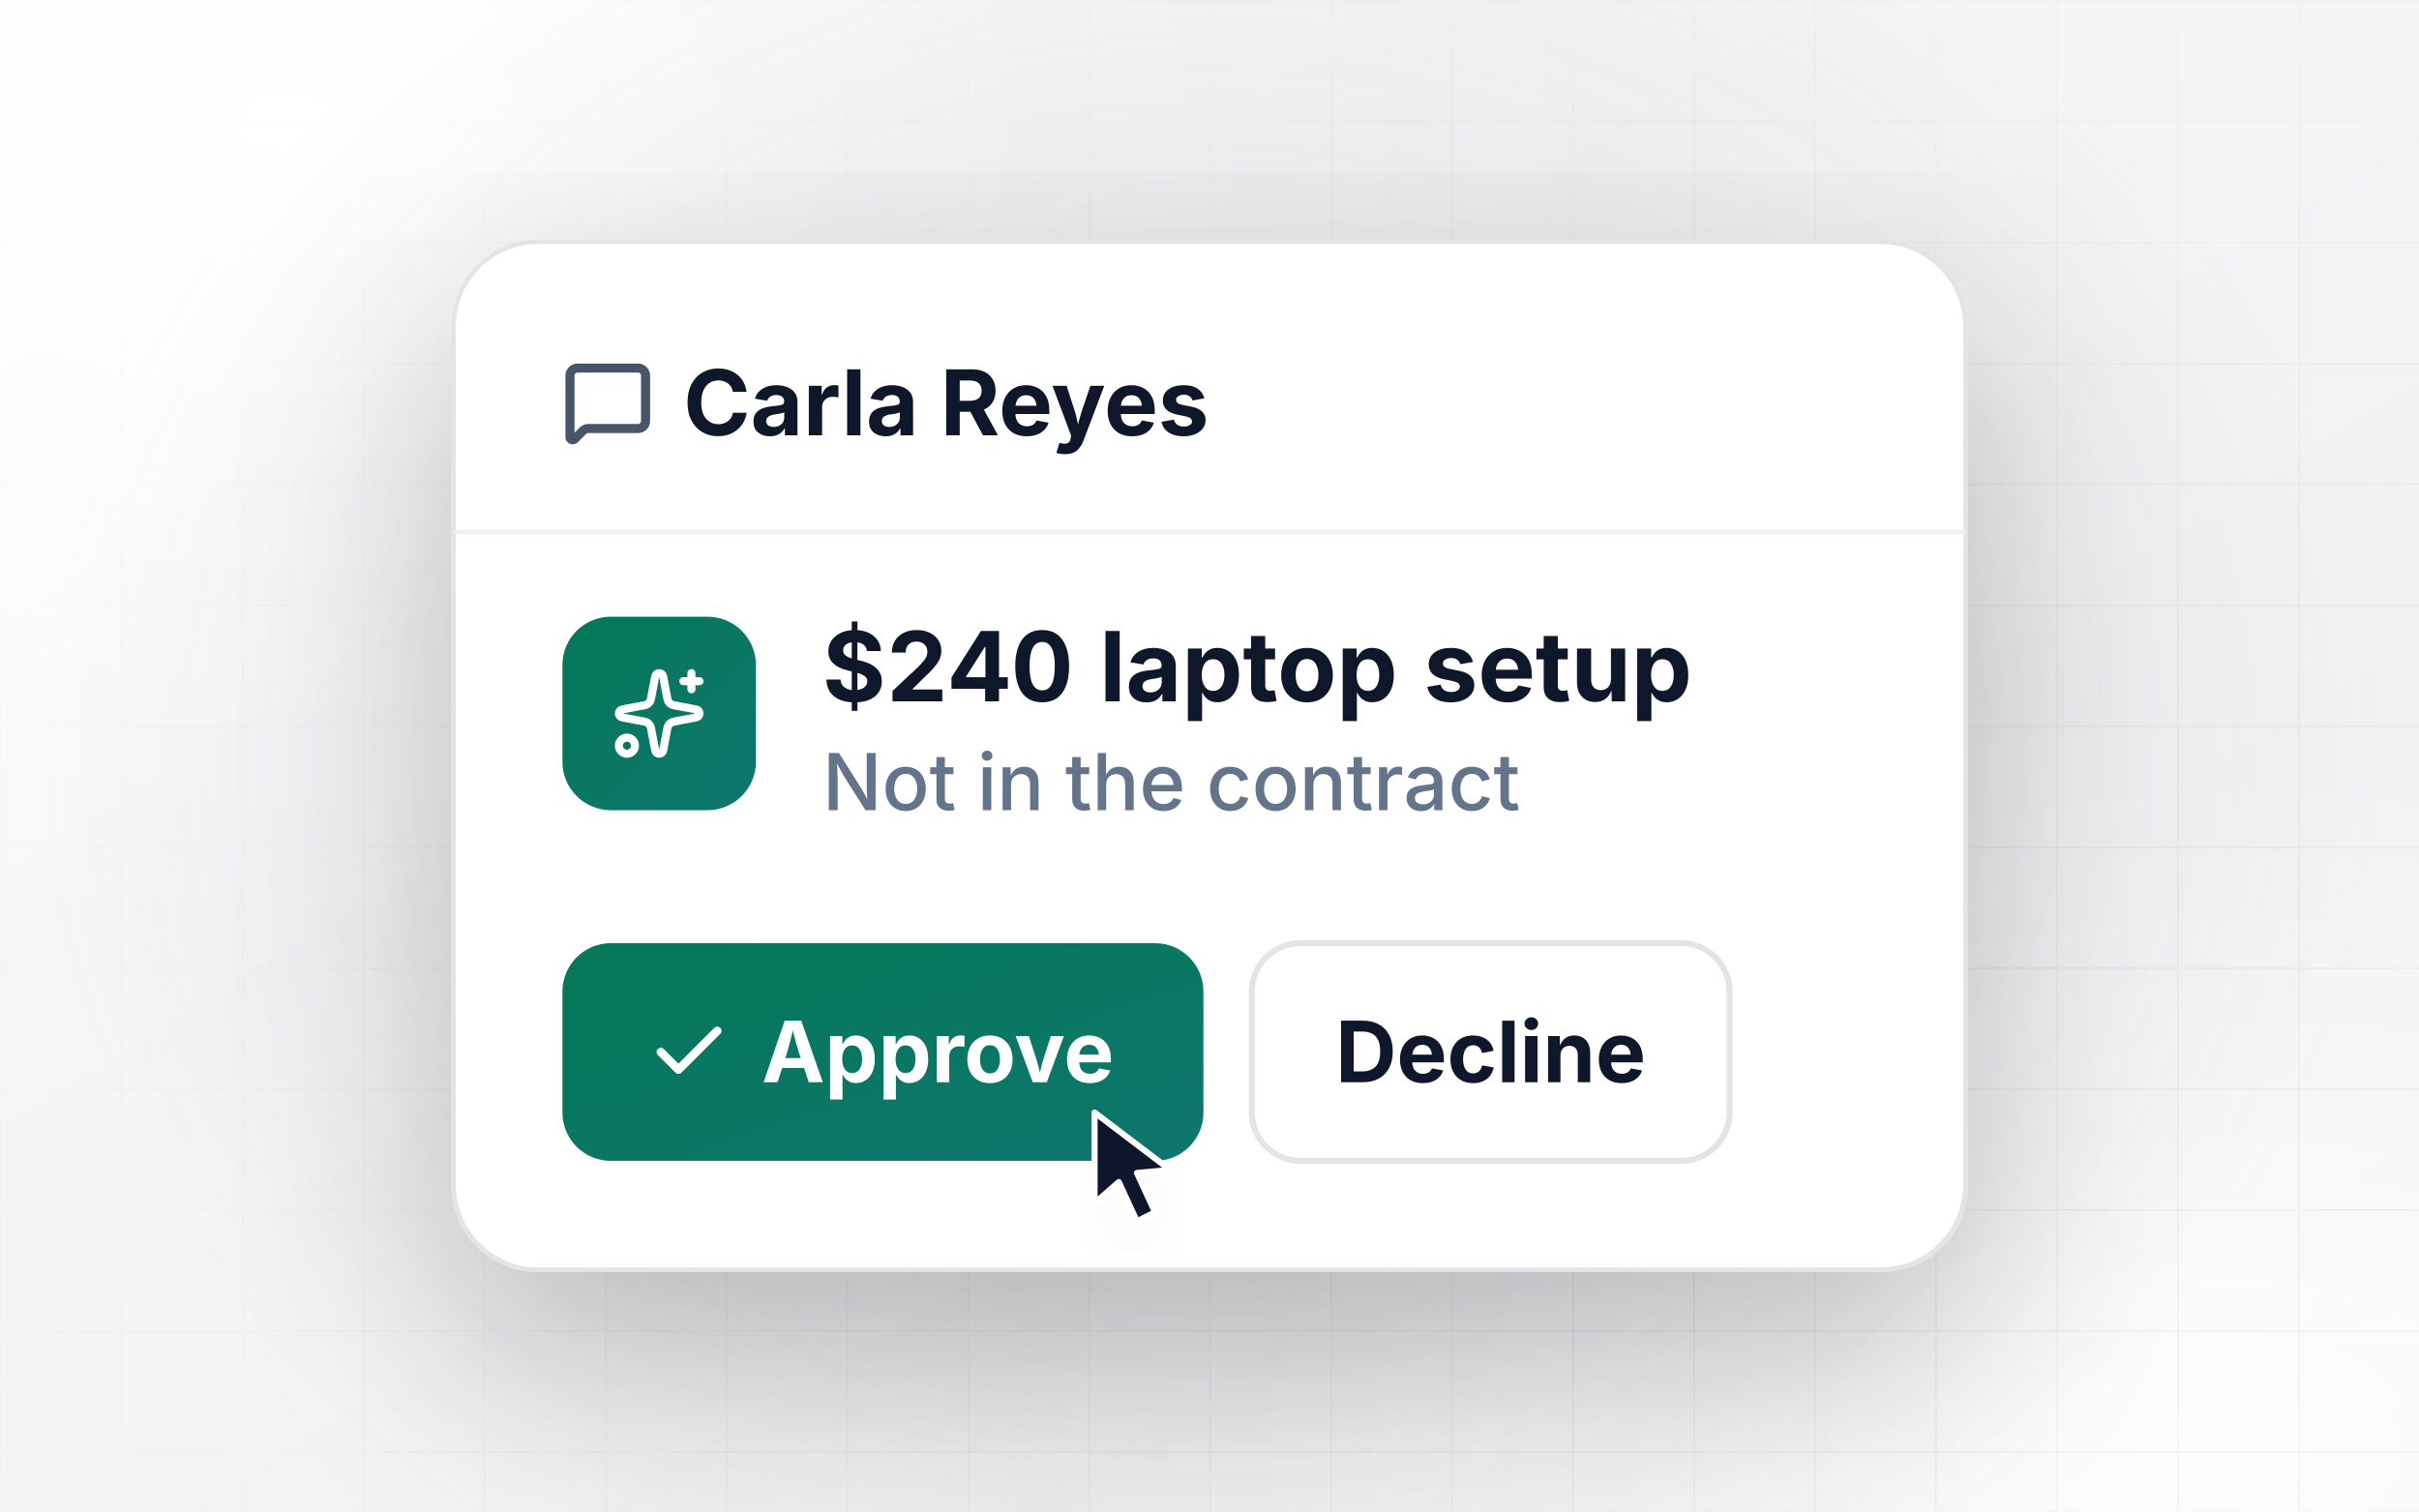
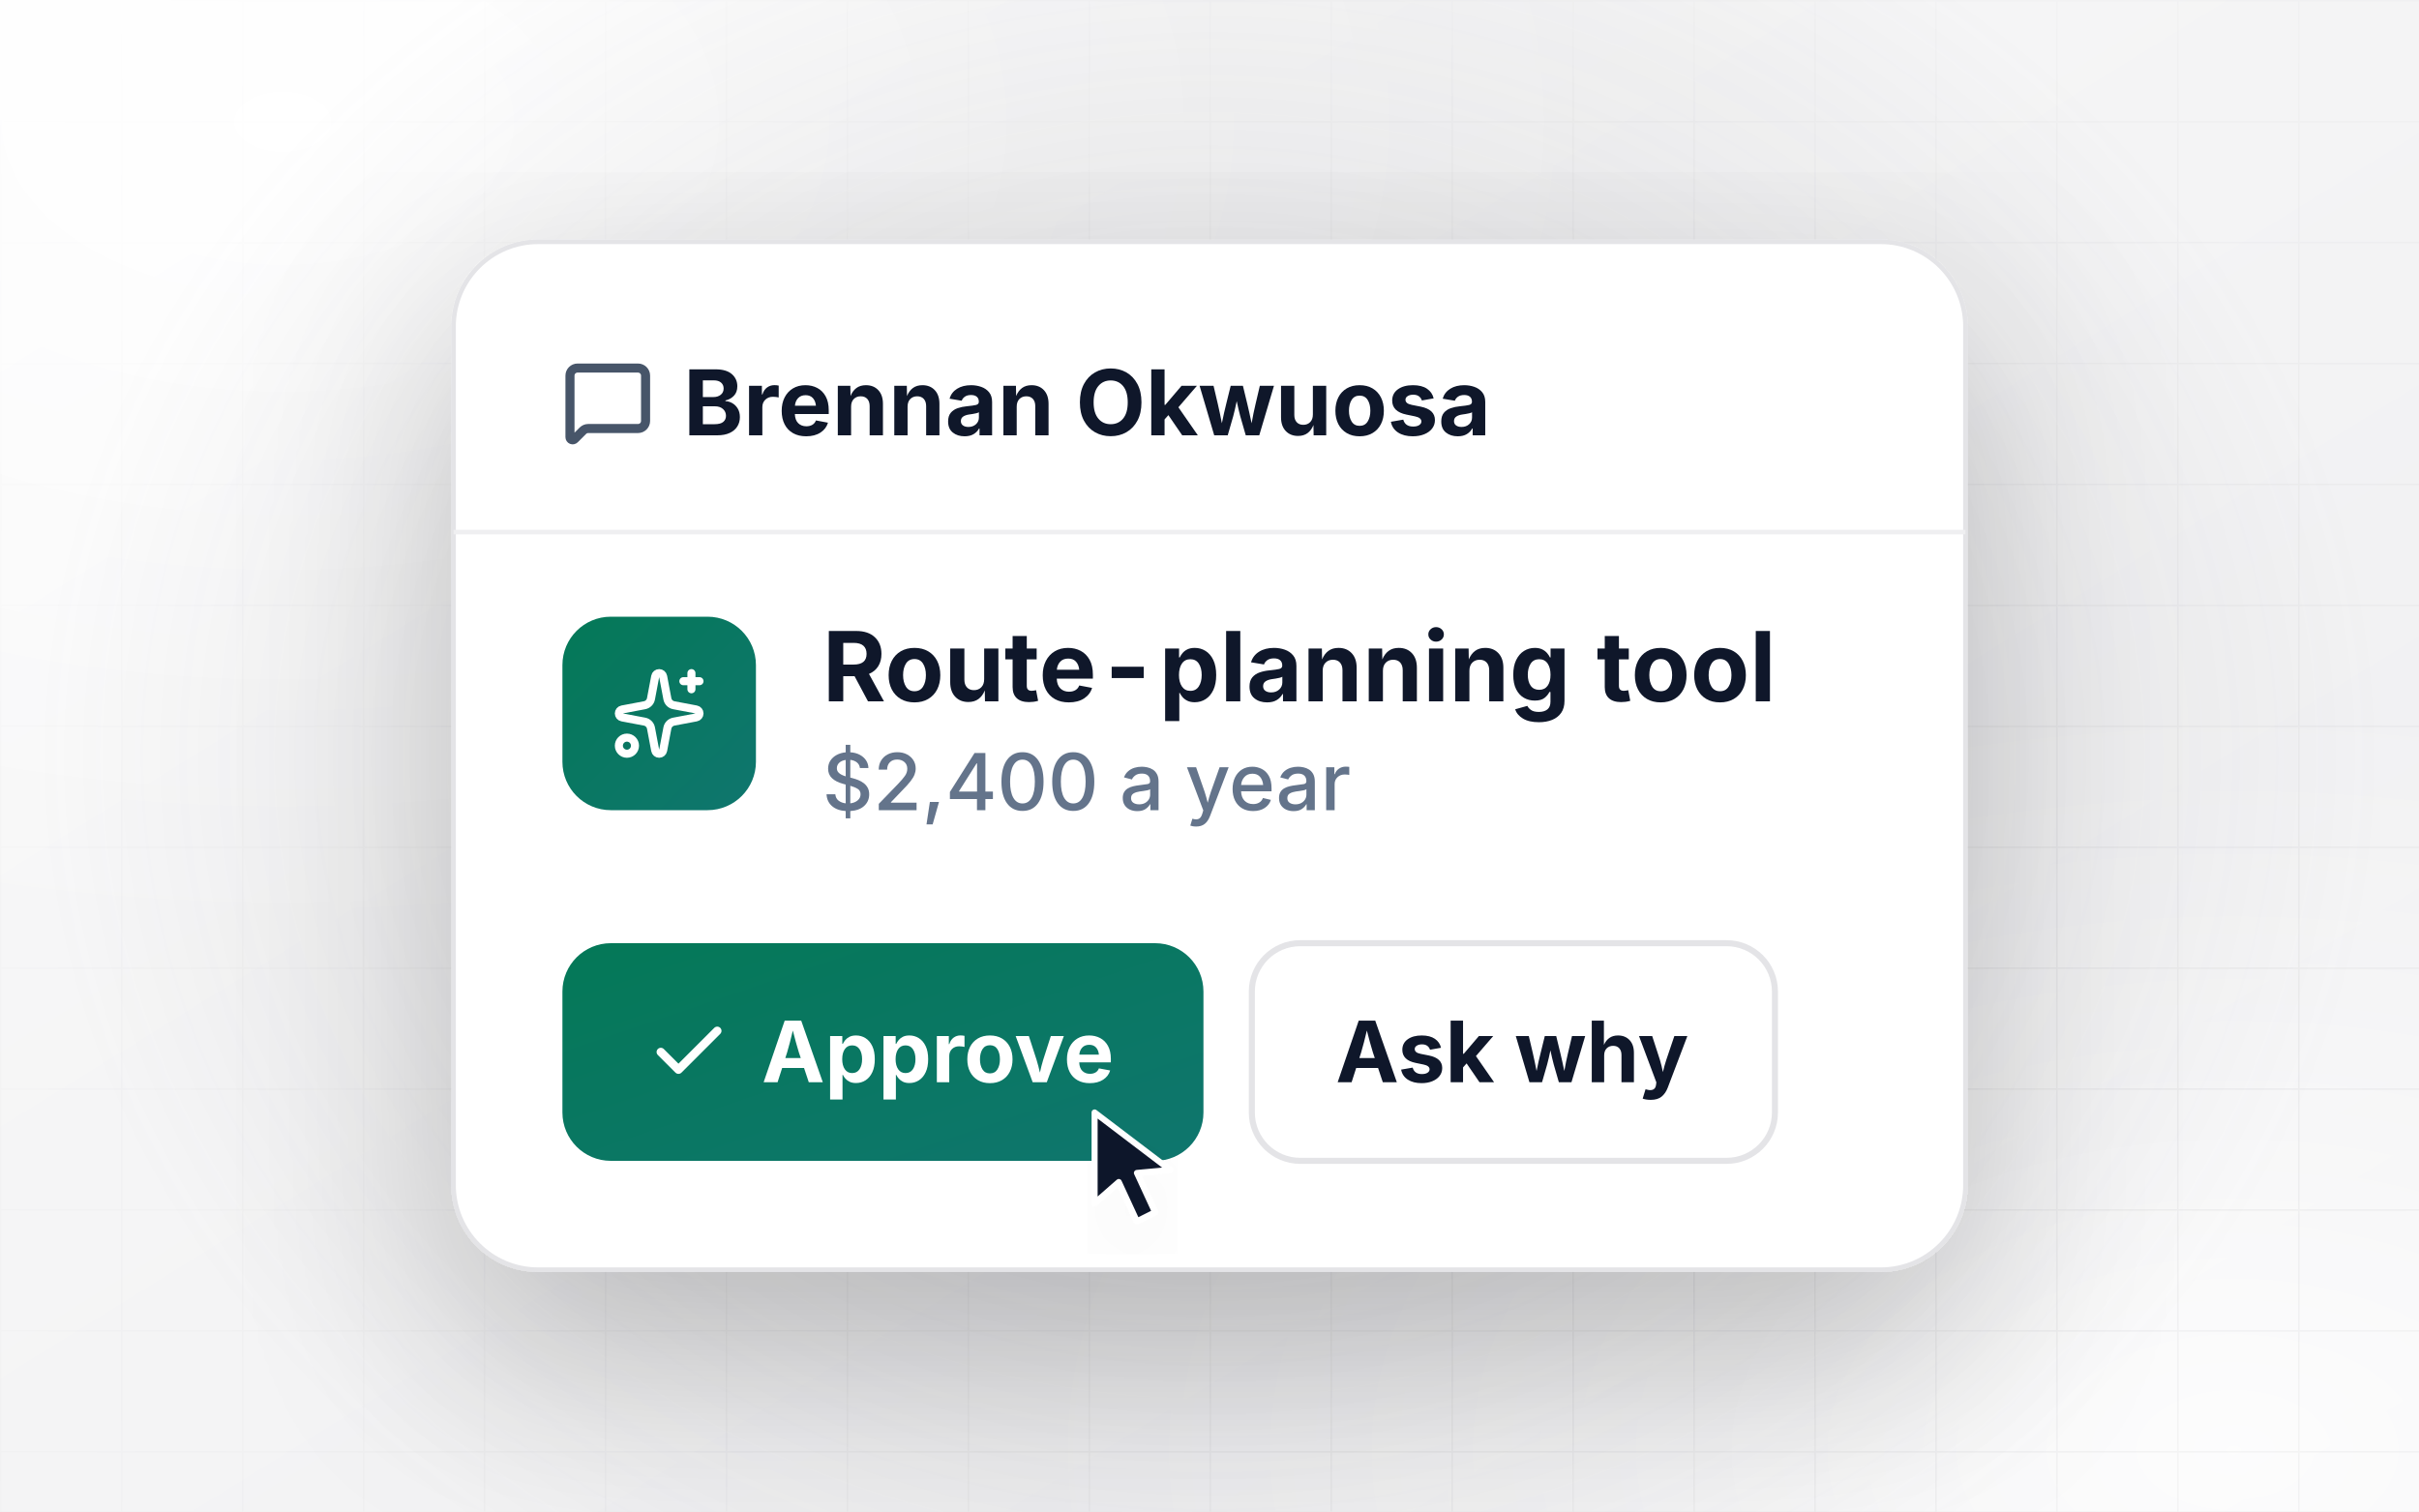
<svg xmlns="http://www.w3.org/2000/svg" xmlns:xlink="http://www.w3.org/1999/xlink" viewBox="0 0 800 500" width="800" height="500" role="img">
  <defs>
    <linearGradient id="bg" x1="0" y1="0" x2="1" y2="1">
      <stop offset="0" stop-color="#FAFAFA" />
      <stop offset="1" stop-color="#EEEEF0" />
    </linearGradient>
    <radialGradient id="glowA" cx="0.12" cy="0.08" r="0.55">
      <stop offset="0" stop-color="#FFFFFF" stop-opacity="0.95" />
      <stop offset="1" stop-color="#FFFFFF" stop-opacity="0" />
    </radialGradient>
    <radialGradient id="glowB" cx="0.92" cy="0.96" r="0.5">
      <stop offset="0" stop-color="#FFFFFF" stop-opacity="0.85" />
      <stop offset="1" stop-color="#FFFFFF" stop-opacity="0" />
    </radialGradient>
    <linearGradient id="gAcc" x1="0" y1="0" x2="1" y2="1">
      <stop offset="0" stop-color="#047857" />
      <stop offset="1" stop-color="#0F766E" />
    </linearGradient>
    <linearGradient id="gStroke" x1="0" y1="0" x2="1" y2="0">
      <stop offset="0" stop-color="#6EE7B7" />
      <stop offset="1" stop-color="#5EEAD4" />
    </linearGradient>
    <pattern id="grid" width="40" height="40" patternUnits="userSpaceOnUse">
      <path d="M40 0H0V40" fill="none" stroke="#52525B" stroke-opacity="0.07" stroke-width="1" />
    </pattern>
    <radialGradient id="fade" cx="0.5" cy="0.45" r="0.65">
      <stop offset="0" stop-color="#fff" stop-opacity="1" />
      <stop offset="1" stop-color="#fff" stop-opacity="0" />
    </radialGradient>
    <mask id="gridMask">
      <rect width="1200" height="800" fill="url(#fade)" />
    </mask>
    <filter id="e1" x="-10%" y="-10%" width="120%" height="140%">
      <feDropShadow dx="0" dy="1" stdDeviation="1.2" flood-color="#0F172A" flood-opacity="0.07" />
      <feDropShadow dx="0" dy="12" stdDeviation="18" flood-color="#18181B" flood-opacity="0.08" />
    </filter>
    <filter id="e2" x="-15%" y="-15%" width="130%" height="160%">
      <feDropShadow dx="0" dy="2" stdDeviation="3" flood-color="#0F172A" flood-opacity="0.10" />
      <feDropShadow dx="0" dy="28" stdDeviation="34" flood-color="#18181B" flood-opacity="0.20" />
    </filter>
    <radialGradient id="spot" cx="0.5" cy="0.5" r="0.5">
      <stop offset="0" stop-color="#71717A" stop-opacity="0.24" />
      <stop offset="1" stop-color="#71717A" stop-opacity="0" />
    </radialGradient>
-     <path id="g700_C" d="M786 -20Q587 -20 431.0 70.0Q275 160 184.5 331.0Q94 502 94 744Q94 987 185.0 1158.5Q276 1330 433.0 1420.0Q590 1510 786 1510Q955 1510 1092.0 1447.5Q1229 1385 1317.0 1266.5Q1405 1148 1427 981H1118Q1097 1102 1008.5 1170.5Q920 1239 792 1239Q618 1239 511.0 1110.0Q404 981 404 744Q404 502 511.5 376.5Q619 251 791 251Q918 251 1007.5 319.5Q1097 388 1119 510H1428Q1411 371 1330.0 250.5Q1249 130 1111.5 55.0Q974 -20 786 -20Z" />
+     <path id="g700_B" d="M135 0V1490H726Q971 1490 1094.5 1382.0Q1218 1274 1218 1107Q1218 975 1141.5 894.0Q1065 813 950 787V772Q1034 768 1108.5 724.0Q1183 680 1229.5 600.5Q1276 521 1276 411Q1276 293 1218.0 200.0Q1160 107 1046.0 53.5Q932 0 764 0ZM440 251H704Q839 251 900.5 303.0Q962 355 962 440Q962 533 894.5 594.0Q827 655 712 655H440ZM440 864H681Q779 864 844.0 916.0Q909 968 909 1058Q909 1139 851.5 1190.0Q794 1241 687 1241H440Z" />
+     <path id="g700_r" d="M128 0V1118H418V923H430Q461 1026 533.5 1079.5Q606 1133 700 1133Q751 1133 797 1123V855Q777 861 738.5 865.5Q700 870 667 870Q563 870 495.5 805.0Q428 740 428 636V0Z" />
+     <path id="g700_e" d="M633 -22Q462 -22 338.0 48.0Q214 118 147.5 247.0Q81 376 81 553Q81 726 147.5 856.0Q214 986 334.5 1059.0Q455 1132 618 1132Q764 1132 883.0 1070.0Q1002 1008 1072.5 882.0Q1143 756 1143 565V481H378Q383 344 454.0 274.0Q525 204 638 204Q717 204 773.5 237.5Q830 271 854 336L1126 285Q1085 146 956.5 62.0Q828 -22 633 -22ZM380 669H854Q843 778 784.0 842.0Q725 906 621 906Q513 906 451.0 839.5Q389 773 380 669Z" />
+     <path id="g700_n" d="M428 647V0H128V1118H411L415 887Q462 1004 548.0 1068.0Q634 1132 763 1132Q937 1132 1042.0 1020.0Q1147 908 1147 711V0H847V659Q847 763 793.5 822.0Q740 881 645 881Q549 881 488.5 819.5Q428 758 428 647Z" />
    <path id="g700_a" d="M440 -22Q280 -22 174.0 62.5Q68 147 68 313Q68 438 128.0 509.0Q188 580 284.0 613.0Q380 646 490 656Q634 670 697.5 685.5Q761 701 761 756V761Q761 832 715.5 871.0Q670 910 586 910Q499 910 446.0 872.5Q393 835 375 781L100 827Q143 972 271.5 1052.0Q400 1132 587 1132Q707 1132 815.5 1094.0Q924 1056 992.5 972.5Q1061 889 1061 753V0H777V155H767Q726 77 645.0 27.5Q564 -22 440 -22ZM525 189Q630 189 696.5 250.0Q763 311 763 400V521Q745 508 704.5 498.5Q664 489 619.0 481.5Q574 474 541 470Q458 458 407.0 423.0Q356 388 356 321Q356 256 403.5 222.5Q451 189 525 189Z" />
-     <path id="g700_r" d="M128 0V1118H418V923H430Q461 1026 533.5 1079.5Q606 1133 700 1133Q751 1133 797 1123V855Q777 861 738.5 865.5Q700 870 667 870Q563 870 495.5 805.0Q428 740 428 636V0Z" />
+     <path id="g700_O" d="M789 -20Q592 -20 434.5 70.0Q277 160 185.5 331.0Q94 502 94 744Q94 987 185.5 1158.5Q277 1330 434.5 1420.0Q592 1510 789 1510Q987 1510 1144.0 1420.0Q1301 1330 1392.5 1158.5Q1484 987 1484 744Q1484 501 1392.5 330.5Q1301 160 1144.0 70.0Q987 -20 789 -20ZM789 251Q963 251 1068.5 377.5Q1174 504 1174 744Q1174 985 1068.5 1112.0Q963 1239 789 1239Q616 1239 510.0 1111.5Q404 984 404 744Q404 505 510.0 378.0Q616 251 789 251Z" />
+     <path id="g700_k" d="M128 0V1490H428V688H445L811 1118H1158L740 633L1179 0H826L514 456L428 359V0Z" />
+     <path id="g700_w" d="M361 0 31 1118H346L443 705Q463 612 487.0 505.0Q511 398 534 273Q557 395 582.5 502.5Q608 610 631 705L733 1118H1009L1109 705Q1130 610 1155.5 503.0Q1181 396 1205 272Q1226 396 1249.0 503.0Q1272 610 1294 705L1391 1118H1710L1378 0H1073L949 431Q928 503 908.5 593.0Q889 683 869 771Q850 683 830.0 592.5Q810 502 790 431L666 0Z" />
+     <path id="g700_u" d="M513 -14Q339 -14 233.5 98.0Q128 210 128 407V1118H428V459Q428 355 482.0 296.0Q536 237 630 237Q726 237 786.5 298.5Q847 360 847 471V1118H1148V0H864L860 232Q813 113 726.5 49.5Q640 -14 513 -14Z" />
+     <path id="g700_o" d="M628 -22Q460 -22 337.0 50.5Q214 123 147.5 252.5Q81 382 81 554Q81 727 147.5 857.0Q214 987 337.0 1059.5Q460 1132 628 1132Q796 1132 919.0 1059.5Q1042 987 1108.5 857.0Q1175 727 1175 554Q1175 382 1108.5 252.5Q1042 123 919.0 50.5Q796 -22 628 -22ZM628 214Q748 214 809.0 311.0Q870 408 870 555Q870 703 809.0 799.5Q748 896 628 896Q508 896 447.5 799.5Q387 703 387 555Q387 408 447.5 311.0Q508 214 628 214Z" />
+     <path id="g700_s" d="M572 -22Q370 -22 238.5 64.0Q107 150 78 306L357 354Q400 198 581 198Q667 198 716.5 230.5Q766 263 766 313Q766 398 622 428L429 468Q107 534 107 785Q107 946 236.0 1039.0Q365 1132 577 1132Q776 1132 894.0 1051.0Q1012 970 1043 834L777 787Q759 844 711.0 880.5Q663 917 581 917Q507 917 457.0 885.5Q407 854 407 804Q407 762 439.5 732.5Q472 703 551 687L752 647Q1072 582 1072 345Q1072 235 1008.0 152.5Q944 70 831.0 24.0Q718 -22 572 -22Z" />
+     <path id="g700_R" d="M135 0V1490H716Q970 1490 1109.5 1357.5Q1249 1225 1249 1005Q1249 852 1181.0 743.5Q1113 635 985 581L1302 0H964L680 532H440V0ZM440 779H660Q934 779 934 1005Q934 1118 866.5 1178.0Q799 1238 659 1238H440Z" />
+     <path id="g700_t" d="M683 1118V889H474V327Q474 223 576 223Q593 223 623.5 227.5Q654 232 671 236L714 11Q664 -4 614.5 -10.0Q565 -16 520 -16Q352 -16 263.0 65.5Q174 147 174 301V889H20V1118H174V1384H474V1118Z" />
+     <path id="g700_hyphen_tf" d="M999 733V493H321V733Z" />
+     <path id="g700_p" d="M128 -418V1118H423V930H437Q457 974 495.5 1021.0Q534 1068 597.5 1100.0Q661 1132 756 1132Q880 1132 983.0 1068.0Q1086 1004 1147.5 876.0Q1209 748 1209 557Q1209 371 1149.0 242.5Q1089 114 986.0 47.5Q883 -19 754 -19Q663 -19 600.0 12.0Q537 43 497.5 88.5Q458 134 437 179H428V-418ZM662 222Q779 222 840.5 316.0Q902 410 902 558Q902 705 841.0 798.5Q780 892 662 892Q546 892 483.5 801.0Q421 710 421 558Q421 406 484.0 314.0Q547 222 662 222Z" />
    <path id="g700_l" d="M428 1490V0H128V1490Z" />
-     <path id="g700_R" d="M135 0V1490H716Q970 1490 1109.5 1357.5Q1249 1225 1249 1005Q1249 852 1181.0 743.5Q1113 635 985 581L1302 0H964L680 532H440V0ZM440 779H660Q934 779 934 1005Q934 1118 866.5 1178.0Q799 1238 659 1238H440Z" />
-     <path id="g700_e" d="M633 -22Q462 -22 338.0 48.0Q214 118 147.5 247.0Q81 376 81 553Q81 726 147.5 856.0Q214 986 334.5 1059.0Q455 1132 618 1132Q764 1132 883.0 1070.0Q1002 1008 1072.5 882.0Q1143 756 1143 565V481H378Q383 344 454.0 274.0Q525 204 638 204Q717 204 773.5 237.5Q830 271 854 336L1126 285Q1085 146 956.5 62.0Q828 -22 633 -22ZM380 669H854Q843 778 784.0 842.0Q725 906 621 906Q513 906 451.0 839.5Q389 773 380 669Z" />
-     <path id="g700_y" d="M120 -396 189 -170 226 -179Q317 -204 375.0 -175.5Q433 -147 443 -63L451 -3L31 1118H350L538 538Q561 465 577.0 392.5Q593 320 609 246Q627 321 646.5 393.5Q666 466 690 538L886 1118H1201L726 -132Q675 -267 579.5 -346.5Q484 -426 316 -426Q256 -426 204.0 -417.5Q152 -409 120 -396Z" />
-     <path id="g700_s" d="M572 -22Q370 -22 238.5 64.0Q107 150 78 306L357 354Q400 198 581 198Q667 198 716.5 230.5Q766 263 766 313Q766 398 622 428L429 468Q107 534 107 785Q107 946 236.0 1039.0Q365 1132 577 1132Q776 1132 894.0 1051.0Q1012 970 1043 834L777 787Q759 844 711.0 880.5Q663 917 581 917Q507 917 457.0 885.5Q407 854 407 804Q407 762 439.5 732.5Q472 703 551 687L752 647Q1072 582 1072 345Q1072 235 1008.0 152.5Q944 70 831.0 24.0Q718 -22 572 -22Z" />
-     <path id="g700_dollar" d="M620 -201V-20Q378 -6 234.5 116.0Q91 238 85 462H382Q389 362 454.0 306.5Q519 251 620 239V633L528 656Q339 702 232.0 800.5Q125 899 125 1061Q125 1187 188.5 1283.0Q252 1379 363.5 1437.5Q475 1496 620 1508V1691H740V1508Q890 1499 1000.5 1440.0Q1111 1381 1172.5 1285.0Q1234 1189 1236 1065H941Q934 1143 881.5 1190.5Q829 1238 740 1250V877L811 860Q936 831 1037.0 776.5Q1138 722 1197.0 635.5Q1256 549 1256 424Q1256 232 1120.5 112.5Q985 -7 740 -20V-201ZM740 240Q836 253 892.5 302.5Q949 352 949 426Q949 495 894.5 534.5Q840 574 740 602ZM620 908V1249Q532 1237 485.0 1191.0Q438 1145 438 1081Q438 1010 491.0 970.5Q544 931 620 908Z" />
-     <path id="g700_two_tf" d="M142 0V220L670 715Q771 814 825.5 887.5Q880 961 880 1051Q880 1151 814.5 1208.5Q749 1266 649 1266Q545 1266 482.5 1204.0Q420 1142 420 1033H128Q128 1178 194.5 1285.5Q261 1393 379.0 1451.5Q497 1510 651 1510Q809 1510 927.0 1453.5Q1045 1397 1110.5 1298.0Q1176 1199 1176 1070Q1176 987 1143.5 906.0Q1111 825 1027.5 724.5Q944 624 791 484L566 262V251H1196V0Z" />
-     <path id="g700_four_tf" d="M66 265V506L689 1490H1072V511H1258V265H1072V0H779V265ZM785 511V1154H773L374 523V511Z" />
-     <path id="g700_zero_tf" d="M662 -20Q379 -20 235.5 181.0Q92 382 92 744Q92 1106 236.0 1308.0Q380 1510 662 1510Q943 1510 1087.0 1307.5Q1231 1105 1231 744Q1231 382 1088.0 181.0Q945 -20 662 -20ZM662 233Q929 233 929 744Q929 1258 662 1258Q394 1258 394 744Q394 233 662 233Z" />
-     <path id="g700_p" d="M128 -418V1118H423V930H437Q457 974 495.5 1021.0Q534 1068 597.5 1100.0Q661 1132 756 1132Q880 1132 983.0 1068.0Q1086 1004 1147.5 876.0Q1209 748 1209 557Q1209 371 1149.0 242.5Q1089 114 986.0 47.5Q883 -19 754 -19Q663 -19 600.0 12.0Q537 43 497.5 88.5Q458 134 437 179H428V-418ZM662 222Q779 222 840.5 316.0Q902 410 902 558Q902 705 841.0 798.5Q780 892 662 892Q546 892 483.5 801.0Q421 710 421 558Q421 406 484.0 314.0Q547 222 662 222Z" />
-     <path id="g700_t" d="M683 1118V889H474V327Q474 223 576 223Q593 223 623.5 227.5Q654 232 671 236L714 11Q664 -4 614.5 -10.0Q565 -16 520 -16Q352 -16 263.0 65.5Q174 147 174 301V889H20V1118H174V1384H474V1118Z" />
-     <path id="g700_o" d="M628 -22Q460 -22 337.0 50.5Q214 123 147.5 252.5Q81 382 81 554Q81 727 147.5 857.0Q214 987 337.0 1059.5Q460 1132 628 1132Q796 1132 919.0 1059.5Q1042 987 1108.5 857.0Q1175 727 1175 554Q1175 382 1108.5 252.5Q1042 123 919.0 50.5Q796 -22 628 -22ZM628 214Q748 214 809.0 311.0Q870 408 870 555Q870 703 809.0 799.5Q748 896 628 896Q508 896 447.5 799.5Q387 703 387 555Q387 408 447.5 311.0Q508 214 628 214Z" />
-     <path id="g700_u" d="M513 -14Q339 -14 233.5 98.0Q128 210 128 407V1118H428V459Q428 355 482.0 296.0Q536 237 630 237Q726 237 786.5 298.5Q847 360 847 471V1118H1148V0H864L860 232Q813 113 726.5 49.5Q640 -14 513 -14Z" />
-     <path id="g500_N" d="M165 0V1490H428L989 603Q1024 547 1071.0 463.5Q1118 380 1168 273Q1160 381 1156.5 479.5Q1153 578 1153 642V1490H1384V0H1120L617 793Q580 852 546.5 910.0Q513 968 473.0 1040.5Q433 1113 379 1213Q386 1073 391.0 963.0Q396 853 396 795V0Z" />
-     <path id="g500_o" d="M618 -23Q461 -23 343.5 49.0Q226 121 161.0 250.5Q96 380 96 553Q96 727 161.0 857.5Q226 988 343.5 1060.0Q461 1132 618 1132Q776 1132 893.5 1060.0Q1011 988 1076.0 857.5Q1141 727 1141 553Q1141 380 1076.0 250.5Q1011 121 893.5 49.0Q776 -23 618 -23ZM618 163Q720 163 786.5 216.5Q853 270 885.5 358.5Q918 447 918 553Q918 660 885.5 749.5Q853 839 786.5 892.5Q720 946 618 946Q517 946 451.0 892.5Q385 839 352.5 749.5Q320 660 320 553Q320 447 352.5 358.5Q385 270 451.0 216.5Q517 163 618 163Z" />
-     <path id="g500_t" d="M626 1118V939H403V302Q403 235 431.5 203.5Q460 172 525 172Q543 172 570.5 176.0Q598 180 618 184L657 8Q622 -4 581.5 -9.5Q541 -15 503 -15Q351 -15 267.0 63.5Q183 142 183 284V939H20V1118H183V1384H403V1118Z" />
-     <path id="g500_i" d="M148 0V1118H368V0ZM259 1289Q202 1289 161.5 1327.0Q121 1365 121 1419Q121 1474 161.5 1512.0Q202 1550 259 1550Q316 1550 357.0 1512.0Q398 1474 398 1419Q398 1365 357.0 1327.0Q316 1289 259 1289Z" />
-     <path id="g500_n" d="M368 662V0H148V1118H358L359 903Q411 1021 498.5 1076.5Q586 1132 704 1132Q875 1132 979.5 1024.5Q1084 917 1084 710V0H864V683Q864 804 801.0 872.0Q738 940 628 940Q516 940 442.0 867.5Q368 795 368 662Z" />
-     <path id="g500_h" d="M368 662V0H148V1490H366V917Q419 1028 504.0 1080.0Q589 1132 704 1132Q875 1132 980.0 1024.5Q1085 917 1085 710V0H864V683Q864 804 801.0 872.0Q738 940 628 940Q516 940 442.0 867.5Q368 795 368 662Z" />
+     <path id="g700_i" d="M128 0V1118H428V0ZM278 1264Q210 1264 162.0 1309.0Q114 1354 114 1418Q114 1482 162.0 1527.0Q210 1572 278 1572Q346 1572 394.5 1527.0Q443 1482 443 1418Q443 1354 394.5 1309.0Q346 1264 278 1264Z" />
+     <path id="g700_g" d="M625 -442Q415 -442 287.0 -365.0Q159 -288 122 -168L380 -96Q401 -143 457.5 -183.5Q514 -224 623 -224Q737 -224 803.0 -171.5Q869 -119 869 -8V198H846Q815 130 743.5 73.0Q672 16 536 16Q410 16 307.0 75.0Q204 134 142.5 255.0Q81 376 81 561Q81 750 143.5 877.0Q206 1004 309.5 1068.0Q413 1132 537 1132Q631 1132 695.0 1100.0Q759 1068 798.5 1021.0Q838 974 858 930H871V1118H1166V9Q1166 -142 1096.5 -242.5Q1027 -343 904.5 -392.5Q782 -442 625 -442ZM630 244Q745 244 807.5 328.5Q870 413 870 563Q870 712 808.0 802.0Q746 892 630 892Q512 892 450.5 799.5Q389 707 389 563Q389 416 451.0 330.0Q513 244 630 244Z" />
+     <path id="g500_dollar" d="M605 -212V-23Q380 -8 248.0 107.0Q116 222 106 414H335Q344 306 420.0 248.0Q496 190 605 178V667L535 687Q352 736 249.5 832.0Q147 928 147 1081Q147 1200 206.5 1291.0Q266 1382 369.0 1438.0Q472 1494 605 1507V1702H725V1508Q864 1499 969.0 1444.0Q1074 1389 1134.0 1299.5Q1194 1210 1197 1098H975Q965 1189 897.5 1243.5Q830 1298 725 1310V849L788 832Q859 814 934.5 783.5Q1010 753 1074.0 704.5Q1138 656 1177.5 584.5Q1217 513 1217 412Q1217 233 1088.5 112.5Q960 -8 725 -23V-212ZM725 178Q843 192 917.5 255.5Q992 319 992 415Q992 509 915.5 556.0Q839 603 725 635ZM605 881V1308Q498 1293 436.5 1235.0Q375 1177 375 1094Q375 1031 410.0 989.5Q445 948 498.0 922.5Q551 897 605 881Z" />
+     <path id="g500_two" d="M144 0V165L650 688Q766 810 826.0 895.0Q886 980 886 1078Q886 1190 810.5 1254.5Q735 1319 622 1319Q503 1319 432.0 1247.5Q361 1176 361 1056H142Q142 1192 205.0 1294.5Q268 1397 377.5 1453.5Q487 1510 626 1510Q768 1510 875.5 1454.0Q983 1398 1044.0 1302.5Q1105 1207 1105 1086Q1105 1005 1074.5 926.5Q1044 848 967.5 750.0Q891 652 752 512L460 207V195H1128V0Z" />
+     <path id="g500_comma" d="M125 -371 213 214H450L285 -371Z" />
+     <path id="g500_four" d="M114 290V474L756 1490H1038V484H1234V290H1038V0H819V290ZM821 484V1219H809L352 496V484Z" />
+     <path id="g500_zero" d="M661 -20Q401 -20 257.0 180.0Q113 380 113 744Q113 1106 257.5 1308.0Q402 1510 661 1510Q920 1510 1064.5 1308.0Q1209 1106 1209 744Q1209 381 1065.5 180.5Q922 -20 661 -20ZM661 175Q816 175 899.5 324.0Q983 473 983 744Q983 1016 899.5 1166.0Q816 1316 661 1316Q506 1316 422.0 1165.5Q338 1015 338 744Q338 473 422.0 324.0Q506 175 661 175Z" />
+     <path id="g500_a" d="M461 -25Q354 -25 268.5 14.5Q183 54 133.0 130.0Q83 206 83 316Q83 411 120.0 472.5Q157 534 219.0 569.5Q281 605 357.5 623.0Q434 641 513 650Q661 667 728.0 679.5Q795 692 795 751V757Q795 850 740.5 901.5Q686 953 581 953Q471 953 408.0 905.0Q345 857 322 800L115 854Q153 954 224.0 1015.0Q295 1076 386.5 1104.0Q478 1132 578 1132Q645 1132 721.0 1116.0Q797 1100 864.0 1058.5Q931 1017 973.0 940.0Q1015 863 1015 742V0H802V153H791Q758 87 677.5 31.0Q597 -25 461 -25ZM510 152Q599 152 663.0 187.5Q727 223 761.5 280.0Q796 337 796 403V546Q780 530 727.5 518.5Q675 507 617.0 499.0Q559 491 525 487Q432 474 365.5 436.5Q299 399 299 313Q299 233 358.5 192.5Q418 152 510 152Z" />
+     <path id="g500_y" d="M133 -402 187 -223 212 -229Q297 -252 356.5 -223.5Q416 -195 447 -87L471 -5L46 1118H284L505 483Q530 409 549.0 337.0Q568 265 586 193Q605 265 625.0 337.5Q645 410 671 483L896 1118H1132L646 -155Q595 -289 508.5 -357.5Q422 -426 287 -426Q235 -426 194.5 -418.5Q154 -411 133 -402Z" />
    <path id="g500_e" d="M630 -23Q465 -23 345.0 48.0Q225 119 160.5 248.0Q96 377 96 551Q96 723 159.5 854.0Q223 985 339.0 1058.5Q455 1132 611 1132Q738 1132 852.5 1075.5Q967 1019 1038.5 895.5Q1110 772 1110 570V492H317Q323 330 409.0 244.5Q495 159 632 159Q724 159 790.5 199.0Q857 239 886 317L1093 268Q1053 137 931.0 57.0Q809 -23 630 -23ZM318 656H892Q880 788 809.5 869.0Q739 950 612 950Q480 950 403.5 863.5Q327 777 318 656Z" />
-     <path id="g500_c" d="M618 -23Q460 -23 343.0 49.0Q226 121 161.0 250.5Q96 380 96 553Q96 727 161.0 857.5Q226 988 343.0 1060.0Q460 1132 618 1132Q792 1132 918.5 1044.5Q1045 957 1086 802L877 752Q854 839 787.5 892.5Q721 946 619 946Q518 946 451.5 893.0Q385 840 352.5 750.5Q320 661 320 553Q320 446 352.5 357.5Q385 269 451.5 216.0Q518 163 619 163Q723 163 791.0 218.5Q859 274 881 365L1089 315Q1048 157 921.0 67.0Q794 -23 618 -23Z" />
    <path id="g500_r" d="M148 0V1118H361V938H373Q403 1029 480.5 1081.5Q558 1134 656 1134Q677 1134 704.5 1132.0Q732 1130 749 1128V918Q737 921 703.0 925.5Q669 930 634 930Q519 930 443.5 859.5Q368 789 368 679V0Z" />
-     <path id="g500_a" d="M461 -25Q354 -25 268.5 14.5Q183 54 133.0 130.0Q83 206 83 316Q83 411 120.0 472.5Q157 534 219.0 569.5Q281 605 357.5 623.0Q434 641 513 650Q661 667 728.0 679.5Q795 692 795 751V757Q795 850 740.5 901.5Q686 953 581 953Q471 953 408.0 905.0Q345 857 322 800L115 854Q153 954 224.0 1015.0Q295 1076 386.5 1104.0Q478 1132 578 1132Q645 1132 721.0 1116.0Q797 1100 864.0 1058.5Q931 1017 973.0 940.0Q1015 863 1015 742V0H802V153H791Q758 87 677.5 31.0Q597 -25 461 -25ZM510 152Q599 152 663.0 187.5Q727 223 761.5 280.0Q796 337 796 403V546Q780 530 727.5 518.5Q675 507 617.0 499.0Q559 491 525 487Q432 474 365.5 436.5Q299 399 299 313Q299 233 358.5 192.5Q418 152 510 152Z" />
    <path id="g700_A" d="M49 0 558 1490H958L1480 0H1141L1026 346H497L386 0ZM573 585H947L902 719Q866 833 830.0 966.0Q794 1099 755 1251Q718 1097 684.0 964.0Q650 831 616 719Z" />
    <path id="g700_v" d="M443 0 31 1118H350L538 538Q561 463 580.5 387.0Q600 311 618 233Q635 311 653.5 386.5Q672 462 696 538L882 1118H1197L784 0Z" />
-     <path id="g700_D" d="M659 0H135V1490H664Q888 1490 1049.5 1400.5Q1211 1311 1298.0 1144.5Q1385 978 1385 746Q1385 513 1298.0 346.0Q1211 179 1048.0 89.5Q885 0 659 0ZM440 263H644Q859 263 970.0 379.0Q1081 495 1081 746Q1081 996 970.5 1111.5Q860 1227 646 1227H440Z" />
-     <path id="g700_c" d="M628 -22Q459 -22 336.5 50.5Q214 123 147.5 252.5Q81 382 81 554Q81 727 147.5 857.0Q214 987 336.5 1059.5Q459 1132 628 1132Q827 1132 960.0 1032.5Q1093 933 1125 760L846 708Q827 795 772.5 845.5Q718 896 631 896Q511 896 449.0 801.5Q387 707 387 555Q387 405 449.0 309.5Q511 214 631 214Q718 214 774.0 266.5Q830 319 848 409L1127 358Q1095 181 962.0 79.5Q829 -22 628 -22Z" />
-     <path id="g700_i" d="M128 0V1118H428V0ZM278 1264Q210 1264 162.0 1309.0Q114 1354 114 1418Q114 1482 162.0 1527.0Q210 1572 278 1572Q346 1572 394.5 1527.0Q443 1482 443 1418Q443 1354 394.5 1309.0Q346 1264 278 1264Z" />
-     <path id="g700_n" d="M428 647V0H128V1118H411L415 887Q462 1004 548.0 1068.0Q634 1132 763 1132Q937 1132 1042.0 1020.0Q1147 908 1147 711V0H847V659Q847 763 793.5 822.0Q740 881 645 881Q549 881 488.5 819.5Q428 758 428 647Z" />
+     <path id="g700_h" d="M428 647V0H128V1490H422V904Q471 1013 555.0 1072.5Q639 1132 763 1132Q937 1132 1042.5 1020.0Q1148 908 1148 711V0H847V659Q847 763 793.5 822.0Q740 881 645 881Q549 881 488.5 819.5Q428 758 428 647Z" />
+     <path id="g700_y" d="M120 -396 189 -170 226 -179Q317 -204 375.0 -175.5Q433 -147 443 -63L451 -3L31 1118H350L538 538Q561 465 577.0 392.5Q593 320 609 246Q627 321 646.5 393.5Q666 466 690 538L886 1118H1201L726 -132Q675 -267 579.5 -346.5Q484 -426 316 -426Q256 -426 204.0 -417.5Q152 -409 120 -396Z" />
  </defs>
  <style>
.pulse{transform-box:fill-box;transform-origin:center;animation:pulse 2.4s cubic-bezier(.2,.7,.3,1) infinite}
@keyframes pulse{0%{transform:scale(1);opacity:.30}75%{transform:scale(2.1);opacity:0}100%{transform:scale(2.1);opacity:0}}
.caret{animation:blink 1.1s steps(1) infinite}
@keyframes blink{0%,55%{opacity:1}56%,100%{opacity:0}}
.press{transform-box:fill-box;transform-origin:0 0;animation:press 3.2s ease-in-out infinite}
@keyframes press{0%,58%,100%{transform:translate(0,0) scale(1)}66%{transform:translate(1.5px,2px) scale(.9)}74%{transform:translate(0,0) scale(1)}}
.ripple{transform-box:fill-box;transform-origin:center;opacity:0;animation:ripple 3.2s ease-out infinite}
@keyframes ripple{0%,62%{opacity:0;transform:scale(.4)}68%{opacity:.5}100%{opacity:0;transform:scale(2.4)}}
.sweep{animation:sweep 4.8s cubic-bezier(.45,0,.2,1) infinite}
@keyframes sweep{0%{transform:translateY(-470px);opacity:0}8%{opacity:1}72%{transform:translateY(0);opacity:1}100%{transform:translateY(0);opacity:1}}
.ring{transform-box:fill-box;transform-origin:50% 12%;animation:ring 4s ease-in-out infinite}
@keyframes ring{0%,70%,100%{transform:rotate(0)}74%{transform:rotate(14deg)}78%{transform:rotate(-12deg)}82%{transform:rotate(8deg)}86%{transform:rotate(-4deg)}90%{transform:rotate(0)}}
.glow{animation:glow 2.6s ease-in-out infinite}
@keyframes glow{0%,100%{opacity:1}50%{opacity:.45}}
.float{animation:float 6s ease-in-out infinite}
@keyframes float{0%,100%{transform:translateY(0)}50%{transform:translateY(-6px)}}
@media (prefers-reduced-motion: reduce){*{animation:none!important}}
</style>
  <rect width="800" height="500" fill="url(#bg)" />
  <rect width="800" height="500" fill="url(#glowA)" />
  <rect width="800" height="500" fill="url(#glowB)" />
  <rect width="800" height="500" fill="url(#grid)" mask="url(#gridMask)" />
  <ellipse cx="400.0" cy="250.0" rx="390.0" ry="323.0" fill="url(#spot)" />
  <rect x="150" y="80" width="500" height="340" rx="28" fill="#fff" stroke="#E4E4E7" stroke-width="1.5" filter="url(#e2)" />
  <g transform="translate(186 118) scale(1.25)" fill="none" stroke="#475569" stroke-width="2.4" stroke-linecap="round" stroke-linejoin="round">
    <path d="M22 17a2 2 0 0 1-2 2H6.828a2 2 0 0 0-1.414.586l-2.202 2.202A.71.71 0 0 1 2 21.286V5a2 2 0 0 1 2-2h16a2 2 0 0 1 2 2z" />
  </g>
  <g>
-     <use href="#g700_C" xlink:href="#g700_C" transform="translate(226.00 144.00) scale(0.01465 -0.01465)" fill="#0F172A" />
-     <use href="#g700_a" xlink:href="#g700_a" transform="translate(248.19 144.00) scale(0.01465 -0.01465)" fill="#0F172A" />
-     <use href="#g700_r" xlink:href="#g700_r" transform="translate(265.61 144.00) scale(0.01465 -0.01465)" fill="#0F172A" />
-     <use href="#g700_l" xlink:href="#g700_l" transform="translate(278.29 144.00) scale(0.01465 -0.01465)" fill="#0F172A" />
-     <use href="#g700_a" xlink:href="#g700_a" transform="translate(286.42 144.00) scale(0.01465 -0.01465)" fill="#0F172A" />
-     <use href="#g700_R" xlink:href="#g700_R" transform="translate(310.95 144.00) scale(0.01465 -0.01465)" fill="#0F172A" />
-     <use href="#g700_e" xlink:href="#g700_e" transform="translate(330.28 144.00) scale(0.01465 -0.01465)" fill="#0F172A" />
-     <use href="#g700_y" xlink:href="#g700_y" transform="translate(347.61 144.00) scale(0.01465 -0.01465)" fill="#0F172A" />
-     <use href="#g700_e" xlink:href="#g700_e" transform="translate(365.13 144.00) scale(0.01465 -0.01465)" fill="#0F172A" />
-     <use href="#g700_s" xlink:href="#g700_s" transform="translate(383.00 144.00) scale(0.01465 -0.01465)" fill="#0F172A" />
+     <use href="#g700_B" xlink:href="#g700_B" transform="translate(226.00 144.00) scale(0.01465 -0.01465)" fill="#0F172A" />
+     <use href="#g700_r" xlink:href="#g700_r" transform="translate(245.85 144.00) scale(0.01465 -0.01465)" fill="#0F172A" />
+     <use href="#g700_e" xlink:href="#g700_e" transform="translate(257.33 144.00) scale(0.01465 -0.01465)" fill="#0F172A" />
+     <use href="#g700_n" xlink:href="#g700_n" transform="translate(275.20 144.00) scale(0.01465 -0.01465)" fill="#0F172A" />
+     <use href="#g700_n" xlink:href="#g700_n" transform="translate(293.88 144.00) scale(0.01465 -0.01465)" fill="#0F172A" />
+     <use href="#g700_a" xlink:href="#g700_a" transform="translate(312.56 144.00) scale(0.01465 -0.01465)" fill="#0F172A" />
+     <use href="#g700_n" xlink:href="#g700_n" transform="translate(329.97 144.00) scale(0.01465 -0.01465)" fill="#0F172A" />
+     <use href="#g700_O" xlink:href="#g700_O" transform="translate(355.76 144.00) scale(0.01465 -0.01465)" fill="#0F172A" />
+     <use href="#g700_k" xlink:href="#g700_k" transform="translate(378.87 144.00) scale(0.01465 -0.01465)" fill="#0F172A" />
+     <use href="#g700_w" xlink:href="#g700_w" transform="translate(396.27 144.00) scale(0.01465 -0.01465)" fill="#0F172A" />
+     <use href="#g700_u" xlink:href="#g700_u" transform="translate(421.78 144.00) scale(0.01465 -0.01465)" fill="#0F172A" />
+     <use href="#g700_o" xlink:href="#g700_o" transform="translate(440.45 144.00) scale(0.01465 -0.01465)" fill="#0F172A" />
+     <use href="#g700_s" xlink:href="#g700_s" transform="translate(458.85 144.00) scale(0.01465 -0.01465)" fill="#0F172A" />
+     <use href="#g700_a" xlink:href="#g700_a" transform="translate(475.65 144.00) scale(0.01465 -0.01465)" fill="#0F172A" />
  </g>
  <line x1="150" y1="176" x2="650" y2="176" stroke="#EFEFF1" stroke-width="1.5" />
  <rect x="186" y="204" width="64" height="64" rx="16" fill="url(#gAcc)" />
  <g transform="translate(202 220) scale(1.3333)" fill="none" stroke="#fff" stroke-width="2" stroke-linecap="round" stroke-linejoin="round">
    <path d="M11.017 2.814a1 1 0 0 1 1.966 0l1.051 5.558a2 2 0 0 0 1.594 1.594l5.558 1.051a1 1 0 0 1 0 1.966l-5.558 1.051a2 2 0 0 0-1.594 1.594l-1.051 5.558a1 1 0 0 1-1.966 0l-1.051-5.558a2 2 0 0 0-1.594-1.594l-5.558-1.051a1 1 0 0 1 0-1.966l5.558-1.051a2 2 0 0 0 1.594-1.594z" />
    <path d="M20 2v4" />
    <path d="M22 4h-4" />
    <circle cx="4" cy="20" r="2" />
  </g>
  <g>
-     <use href="#g700_dollar" xlink:href="#g700_dollar" transform="translate(272.00 232.00) scale(0.01562 -0.01562)" fill="#0F172A" />
-     <use href="#g700_two_tf" xlink:href="#g700_two_tf" transform="translate(292.95 232.00) scale(0.01562 -0.01562)" fill="#0F172A" />
-     <use href="#g700_four_tf" xlink:href="#g700_four_tf" transform="translate(313.64 232.00) scale(0.01562 -0.01562)" fill="#0F172A" />
-     <use href="#g700_zero_tf" xlink:href="#g700_zero_tf" transform="translate(334.33 232.00) scale(0.01562 -0.01562)" fill="#0F172A" />
-     <use href="#g700_l" xlink:href="#g700_l" transform="translate(363.61 232.00) scale(0.01562 -0.01562)" fill="#0F172A" />
-     <use href="#g700_a" xlink:href="#g700_a" transform="translate(372.28 232.00) scale(0.01562 -0.01562)" fill="#0F172A" />
-     <use href="#g700_p" xlink:href="#g700_p" transform="translate(390.86 232.00) scale(0.01562 -0.01562)" fill="#0F172A" />
-     <use href="#g700_t" xlink:href="#g700_t" transform="translate(411.03 232.00) scale(0.01562 -0.01562)" fill="#0F172A" />
-     <use href="#g700_o" xlink:href="#g700_o" transform="translate(422.44 232.00) scale(0.01562 -0.01562)" fill="#0F172A" />
-     <use href="#g700_p" xlink:href="#g700_p" transform="translate(442.06 232.00) scale(0.01562 -0.01562)" fill="#0F172A" />
-     <use href="#g700_s" xlink:href="#g700_s" transform="translate(470.83 232.00) scale(0.01562 -0.01562)" fill="#0F172A" />
-     <use href="#g700_e" xlink:href="#g700_e" transform="translate(488.75 232.00) scale(0.01562 -0.01562)" fill="#0F172A" />
-     <use href="#g700_t" xlink:href="#g700_t" transform="translate(507.81 232.00) scale(0.01562 -0.01562)" fill="#0F172A" />
-     <use href="#g700_u" xlink:href="#g700_u" transform="translate(519.53 232.00) scale(0.01562 -0.01562)" fill="#0F172A" />
-     <use href="#g700_p" xlink:href="#g700_p" transform="translate(539.45 232.00) scale(0.01562 -0.01562)" fill="#0F172A" />
+     <use href="#g700_R" xlink:href="#g700_R" transform="translate(272.00 232.00) scale(0.01562 -0.01562)" fill="#0F172A" />
+     <use href="#g700_o" xlink:href="#g700_o" transform="translate(292.62 232.00) scale(0.01562 -0.01562)" fill="#0F172A" />
+     <use href="#g700_u" xlink:href="#g700_u" transform="translate(312.25 232.00) scale(0.01562 -0.01562)" fill="#0F172A" />
+     <use href="#g700_t" xlink:href="#g700_t" transform="translate(332.17 232.00) scale(0.01562 -0.01562)" fill="#0F172A" />
+     <use href="#g700_e" xlink:href="#g700_e" transform="translate(343.58 232.00) scale(0.01562 -0.01562)" fill="#0F172A" />
+     <use href="#g700_hyphen_tf" xlink:href="#g700_hyphen_tf" transform="translate(362.64 232.00) scale(0.01562 -0.01562)" fill="#0F172A" />
+     <use href="#g700_p" xlink:href="#g700_p" transform="translate(383.33 232.00) scale(0.01562 -0.01562)" fill="#0F172A" />
+     <use href="#g700_l" xlink:href="#g700_l" transform="translate(403.50 232.00) scale(0.01562 -0.01562)" fill="#0F172A" />
+     <use href="#g700_a" xlink:href="#g700_a" transform="translate(412.17 232.00) scale(0.01562 -0.01562)" fill="#0F172A" />
+     <use href="#g700_n" xlink:href="#g700_n" transform="translate(430.75 232.00) scale(0.01562 -0.01562)" fill="#0F172A" />
+     <use href="#g700_n" xlink:href="#g700_n" transform="translate(450.67 232.00) scale(0.01562 -0.01562)" fill="#0F172A" />
+     <use href="#g700_i" xlink:href="#g700_i" transform="translate(470.59 232.00) scale(0.01562 -0.01562)" fill="#0F172A" />
+     <use href="#g700_n" xlink:href="#g700_n" transform="translate(479.27 232.00) scale(0.01562 -0.01562)" fill="#0F172A" />
+     <use href="#g700_g" xlink:href="#g700_g" transform="translate(499.19 232.00) scale(0.01562 -0.01562)" fill="#0F172A" />
+     <use href="#g700_t" xlink:href="#g700_t" transform="translate(528.00 232.00) scale(0.01562 -0.01562)" fill="#0F172A" />
+     <use href="#g700_o" xlink:href="#g700_o" transform="translate(539.41 232.00) scale(0.01562 -0.01562)" fill="#0F172A" />
+     <use href="#g700_o" xlink:href="#g700_o" transform="translate(559.03 232.00) scale(0.01562 -0.01562)" fill="#0F172A" />
+     <use href="#g700_l" xlink:href="#g700_l" transform="translate(578.66 232.00) scale(0.01562 -0.01562)" fill="#0F172A" />
  </g>
  <g>
-     <use href="#g500_N" xlink:href="#g500_N" transform="translate(272.00 268.00) scale(0.0127 -0.0127)" fill="#64748B" />
-     <use href="#g500_o" xlink:href="#g500_o" transform="translate(291.67 268.00) scale(0.0127 -0.0127)" fill="#64748B" />
-     <use href="#g500_t" xlink:href="#g500_t" transform="translate(307.37 268.00) scale(0.0127 -0.0127)" fill="#64748B" />
-     <use href="#g500_i" xlink:href="#g500_i" transform="translate(323.15 268.00) scale(0.0127 -0.0127)" fill="#64748B" />
-     <use href="#g500_n" xlink:href="#g500_n" transform="translate(329.70 268.00) scale(0.0127 -0.0127)" fill="#64748B" />
-     <use href="#g500_t" xlink:href="#g500_t" transform="translate(352.27 268.00) scale(0.0127 -0.0127)" fill="#64748B" />
-     <use href="#g500_h" xlink:href="#g500_h" transform="translate(361.15 268.00) scale(0.0127 -0.0127)" fill="#64748B" />
-     <use href="#g500_e" xlink:href="#g500_e" transform="translate(376.79 268.00) scale(0.0127 -0.0127)" fill="#64748B" />
-     <use href="#g500_c" xlink:href="#g500_c" transform="translate(398.99 268.00) scale(0.0127 -0.0127)" fill="#64748B" />
-     <use href="#g500_o" xlink:href="#g500_o" transform="translate(414.00 268.00) scale(0.0127 -0.0127)" fill="#64748B" />
-     <use href="#g500_n" xlink:href="#g500_n" transform="translate(429.70 268.00) scale(0.0127 -0.0127)" fill="#64748B" />
-     <use href="#g500_t" xlink:href="#g500_t" transform="translate(445.34 268.00) scale(0.0127 -0.0127)" fill="#64748B" />
-     <use href="#g500_r" xlink:href="#g500_r" transform="translate(454.19 268.00) scale(0.0127 -0.0127)" fill="#64748B" />
-     <use href="#g500_a" xlink:href="#g500_a" transform="translate(464.13 268.00) scale(0.0127 -0.0127)" fill="#64748B" />
-     <use href="#g500_c" xlink:href="#g500_c" transform="translate(478.90 268.00) scale(0.0127 -0.0127)" fill="#64748B" />
-     <use href="#g500_t" xlink:href="#g500_t" transform="translate(493.90 268.00) scale(0.0127 -0.0127)" fill="#64748B" />
+     <use href="#g500_dollar" xlink:href="#g500_dollar" transform="translate(272.00 268.00) scale(0.0127 -0.0127)" fill="#64748B" />
+     <use href="#g500_two" xlink:href="#g500_two" transform="translate(288.80 268.00) scale(0.0127 -0.0127)" fill="#64748B" />
+     <use href="#g500_comma" xlink:href="#g500_comma" transform="translate(304.82 268.00) scale(0.0127 -0.0127)" fill="#64748B" />
+     <use href="#g500_four" xlink:href="#g500_four" transform="translate(312.70 268.00) scale(0.0127 -0.0127)" fill="#64748B" />
+     <use href="#g500_zero" xlink:href="#g500_zero" transform="translate(329.76 268.00) scale(0.0127 -0.0127)" fill="#64748B" />
+     <use href="#g500_zero" xlink:href="#g500_zero" transform="translate(346.55 268.00) scale(0.0127 -0.0127)" fill="#64748B" />
+     <use href="#g500_a" xlink:href="#g500_a" transform="translate(370.26 268.00) scale(0.0127 -0.0127)" fill="#64748B" />
+     <use href="#g500_y" xlink:href="#g500_y" transform="translate(391.96 268.00) scale(0.0127 -0.0127)" fill="#64748B" />
+     <use href="#g500_e" xlink:href="#g500_e" transform="translate(406.42 268.00) scale(0.0127 -0.0127)" fill="#64748B" />
+     <use href="#g500_a" xlink:href="#g500_a" transform="translate(421.94 268.00) scale(0.0127 -0.0127)" fill="#64748B" />
+     <use href="#g500_r" xlink:href="#g500_r" transform="translate(436.71 268.00) scale(0.0127 -0.0127)" fill="#64748B" />
  </g>
  <rect x="186" y="312" width="212" height="72" rx="16" fill="url(#gAcc)" />
  <g transform="translate(213.876 334.0) scale(1.1667)" fill="none" stroke="#fff" stroke-width="2.4" stroke-linecap="round" stroke-linejoin="round">
    <path d="M20 6 9 17l-5-5" />
  </g>
  <g>
    <use href="#g700_A" xlink:href="#g700_A" transform="translate(251.88 358.00) scale(0.01367 -0.01367)" fill="#fff" />
    <use href="#g700_p" xlink:href="#g700_p" transform="translate(272.78 358.00) scale(0.01367 -0.01367)" fill="#fff" />
    <use href="#g700_p" xlink:href="#g700_p" transform="translate(290.43 358.00) scale(0.01367 -0.01367)" fill="#fff" />
    <use href="#g700_r" xlink:href="#g700_r" transform="translate(308.08 358.00) scale(0.01367 -0.01367)" fill="#fff" />
    <use href="#g700_o" xlink:href="#g700_o" transform="translate(318.80 358.00) scale(0.01367 -0.01367)" fill="#fff" />
    <use href="#g700_v" xlink:href="#g700_v" transform="translate(335.47 358.00) scale(0.01367 -0.01367)" fill="#fff" />
    <use href="#g700_e" xlink:href="#g700_e" transform="translate(351.75 358.00) scale(0.01367 -0.01367)" fill="#fff" />
  </g>
-   <rect x="414" y="312" width="158" height="72" rx="16" fill="#fff" stroke="#E4E4E7" stroke-width="2" />
+   <rect x="414" y="312" width="173" height="72" rx="16" fill="#fff" stroke="#E4E4E7" stroke-width="2" />
  <g>
-     <use href="#g700_D" xlink:href="#g700_D" transform="translate(441.67 358.00) scale(0.01367 -0.01367)" fill="#0F172A" />
-     <use href="#g700_e" xlink:href="#g700_e" transform="translate(461.89 358.00) scale(0.01367 -0.01367)" fill="#0F172A" />
-     <use href="#g700_c" xlink:href="#g700_c" transform="translate(478.57 358.00) scale(0.01367 -0.01367)" fill="#0F172A" />
-     <use href="#g700_l" xlink:href="#g700_l" transform="translate(495.04 358.00) scale(0.01367 -0.01367)" fill="#0F172A" />
-     <use href="#g700_i" xlink:href="#g700_i" transform="translate(502.63 358.00) scale(0.01367 -0.01367)" fill="#0F172A" />
-     <use href="#g700_n" xlink:href="#g700_n" transform="translate(510.22 358.00) scale(0.01367 -0.01367)" fill="#0F172A" />
-     <use href="#g700_e" xlink:href="#g700_e" transform="translate(527.65 358.00) scale(0.01367 -0.01367)" fill="#0F172A" />
+     <use href="#g700_A" xlink:href="#g700_A" transform="translate(441.72 358.00) scale(0.01367 -0.01367)" fill="#0F172A" />
+     <use href="#g700_s" xlink:href="#g700_s" transform="translate(462.31 358.00) scale(0.01367 -0.01367)" fill="#0F172A" />
+     <use href="#g700_k" xlink:href="#g700_k" transform="translate(478.00 358.00) scale(0.01367 -0.01367)" fill="#0F172A" />
+     <use href="#g700_w" xlink:href="#g700_w" transform="translate(500.87 358.00) scale(0.01367 -0.01367)" fill="#0F172A" />
+     <use href="#g700_h" xlink:href="#g700_h" transform="translate(524.67 358.00) scale(0.01367 -0.01367)" fill="#0F172A" />
+     <use href="#g700_y" xlink:href="#g700_y" transform="translate(541.62 358.00) scale(0.01367 -0.01367)" fill="#0F172A" />
  </g>
  <circle class="ripple" cx="362" cy="368" r="14" fill="#047857" />
  <g class="press">
    <g filter="url(#e1)">
      <path d="M362 368 l0 30 l8 -7 l6 13 l6 -3 l-6 -13 l11 -1 z" fill="#0F172A" stroke="#fff" stroke-width="2" stroke-linejoin="round" />
    </g>
  </g>
</svg>
